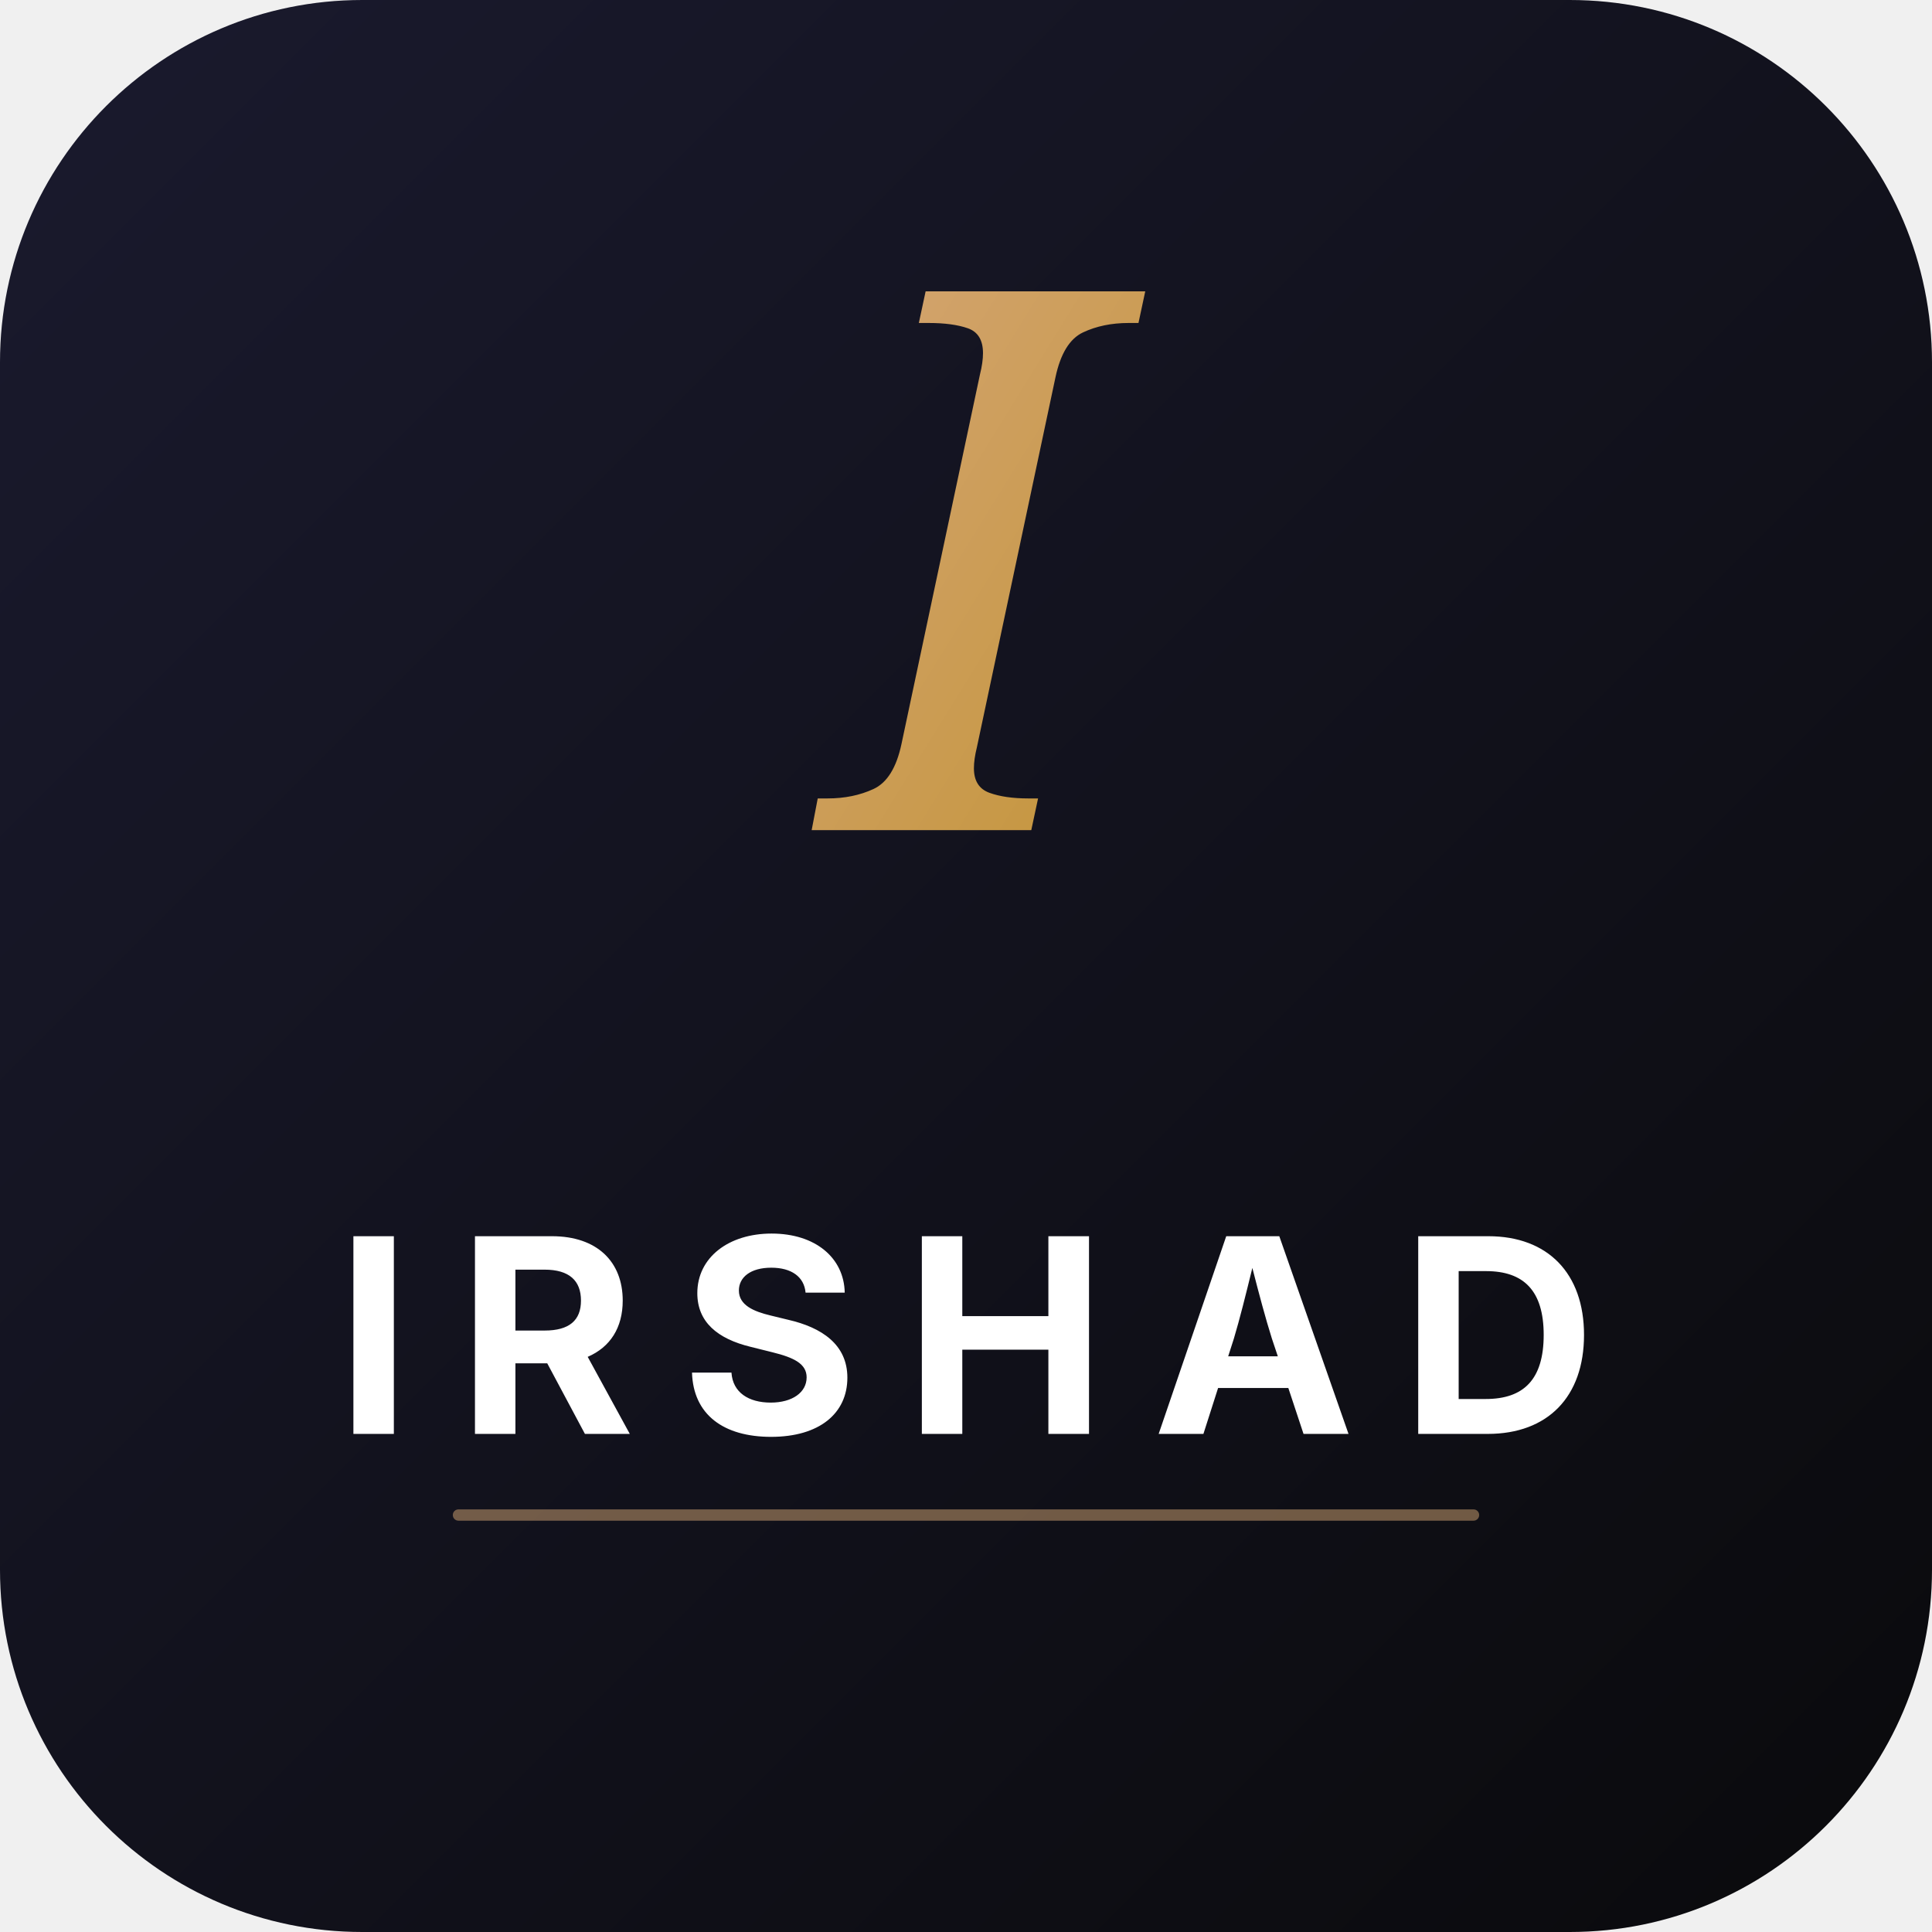
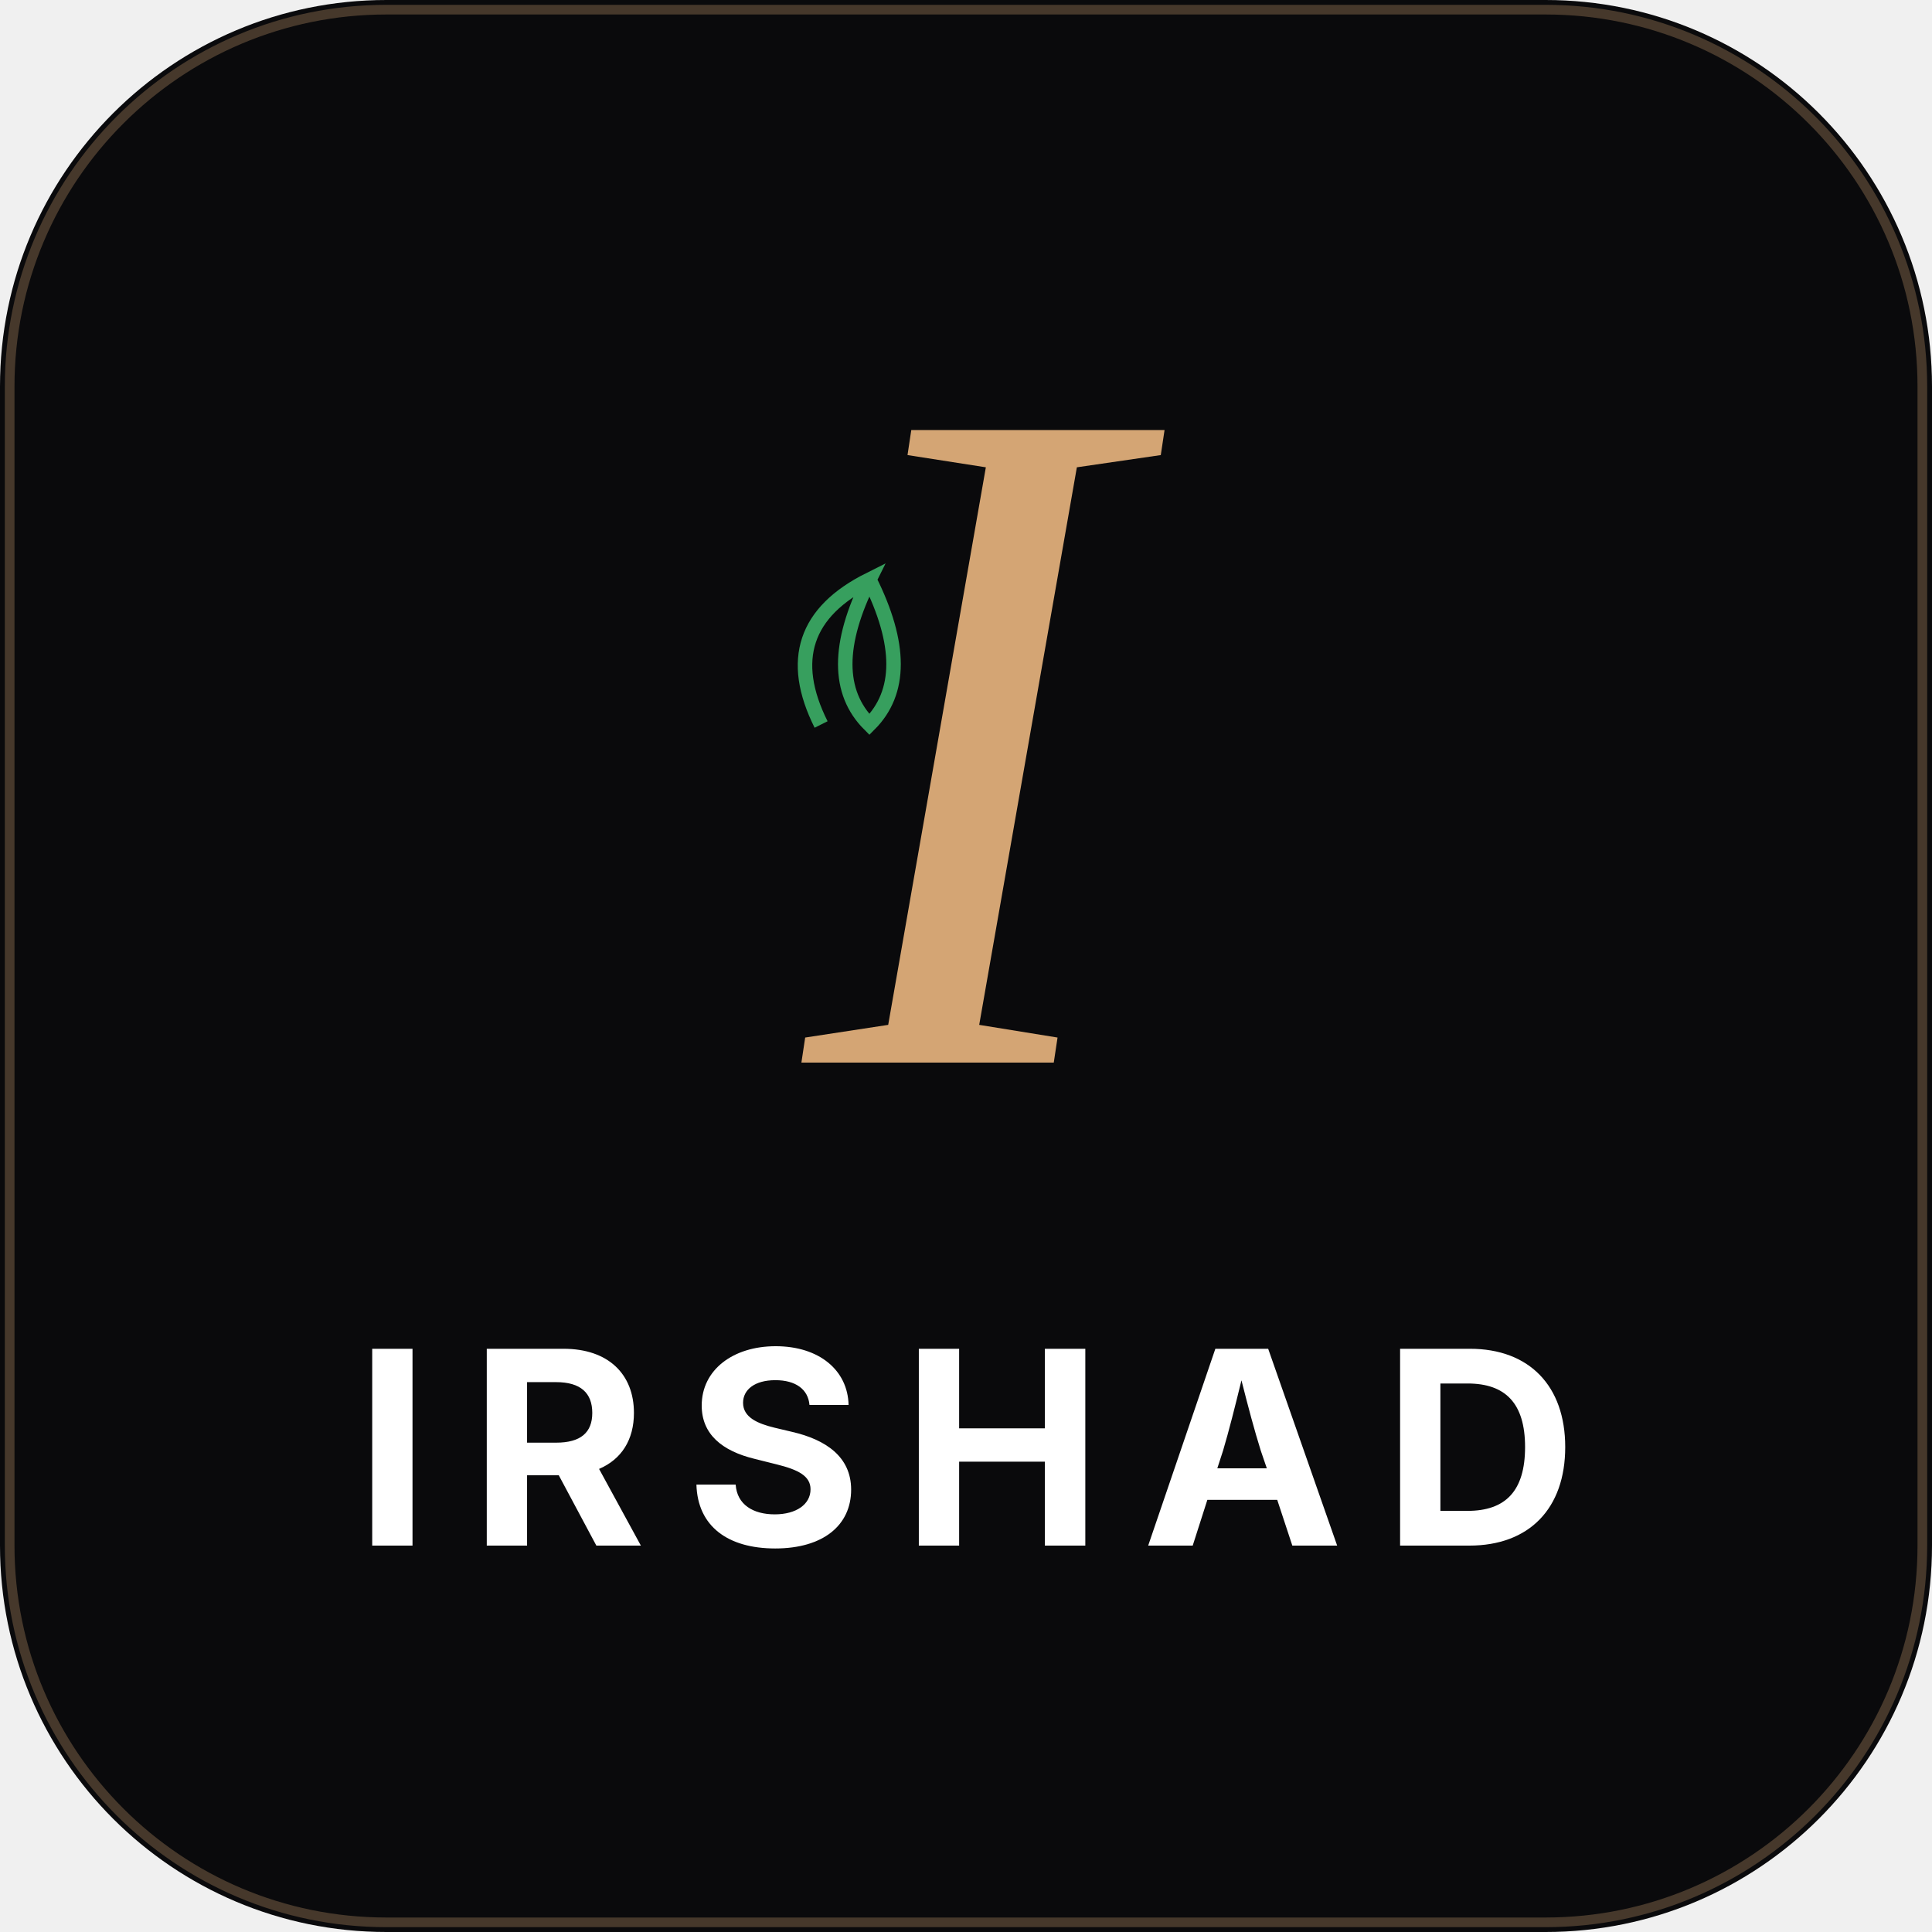
- <svg xmlns="http://www.w3.org/2000/svg" viewBox="0 0 512 512">
-   <defs>
-     <linearGradient id="bg" x1="0%" y1="0%" x2="100%" y2="100%">
-       <stop offset="0%" style="stop-color:#1a1a2e" />
-       <stop offset="100%" style="stop-color:#0a0a0c" />
-     </linearGradient>
-     <linearGradient id="gold" x1="0%" y1="0%" x2="100%" y2="100%">
-       <stop offset="0%" style="stop-color:#d4a574" />
-       <stop offset="100%" style="stop-color:#c4953a" />
-     </linearGradient>
-   </defs>
-   <rect width="512" height="512" rx="96" fill="url(#bg)" />
-   <text x="256" y="220" text-anchor="middle" font-family="Georgia, serif" font-weight="400" font-style="italic" font-size="200" fill="url(#gold)">I</text>
-   <text x="256" y="380" text-anchor="middle" font-family="Inter, system-ui, sans-serif" font-weight="700" font-size="72" fill="#ffffff" letter-spacing="12">IRSHAD</text>
-   <rect x="120" y="400" width="272" height="3" rx="1.5" fill="#d4a574" opacity="0.5" />
+ <svg xmlns="http://www.w3.org/2000/svg" viewBox="0 0 200 200" fill="none">
+   <rect width="200" height="200" rx="40" fill="#0a0a0c" />
+   <rect x="1" y="1" width="198" height="198" rx="39" stroke="#d4a574" stroke-width="1" opacity="0.3" />
+   <text x="100" y="110" text-anchor="middle" font-family="Georgia, 'Times New Roman', serif" font-style="italic" font-weight="400" font-size="100" fill="#d4a574">I</text>
+   <path d="M85 75 Q80 65 90 60 Q85 70 90 75 Q95 70 90 60" stroke="#4ade80" stroke-width="1.5" fill="none" opacity="0.7" />
+   <text x="100" y="160" text-anchor="middle" font-family="Inter, system-ui, sans-serif" font-weight="700" font-size="28" fill="#ffffff" letter-spacing="4">IRSHAD</text>
</svg>
